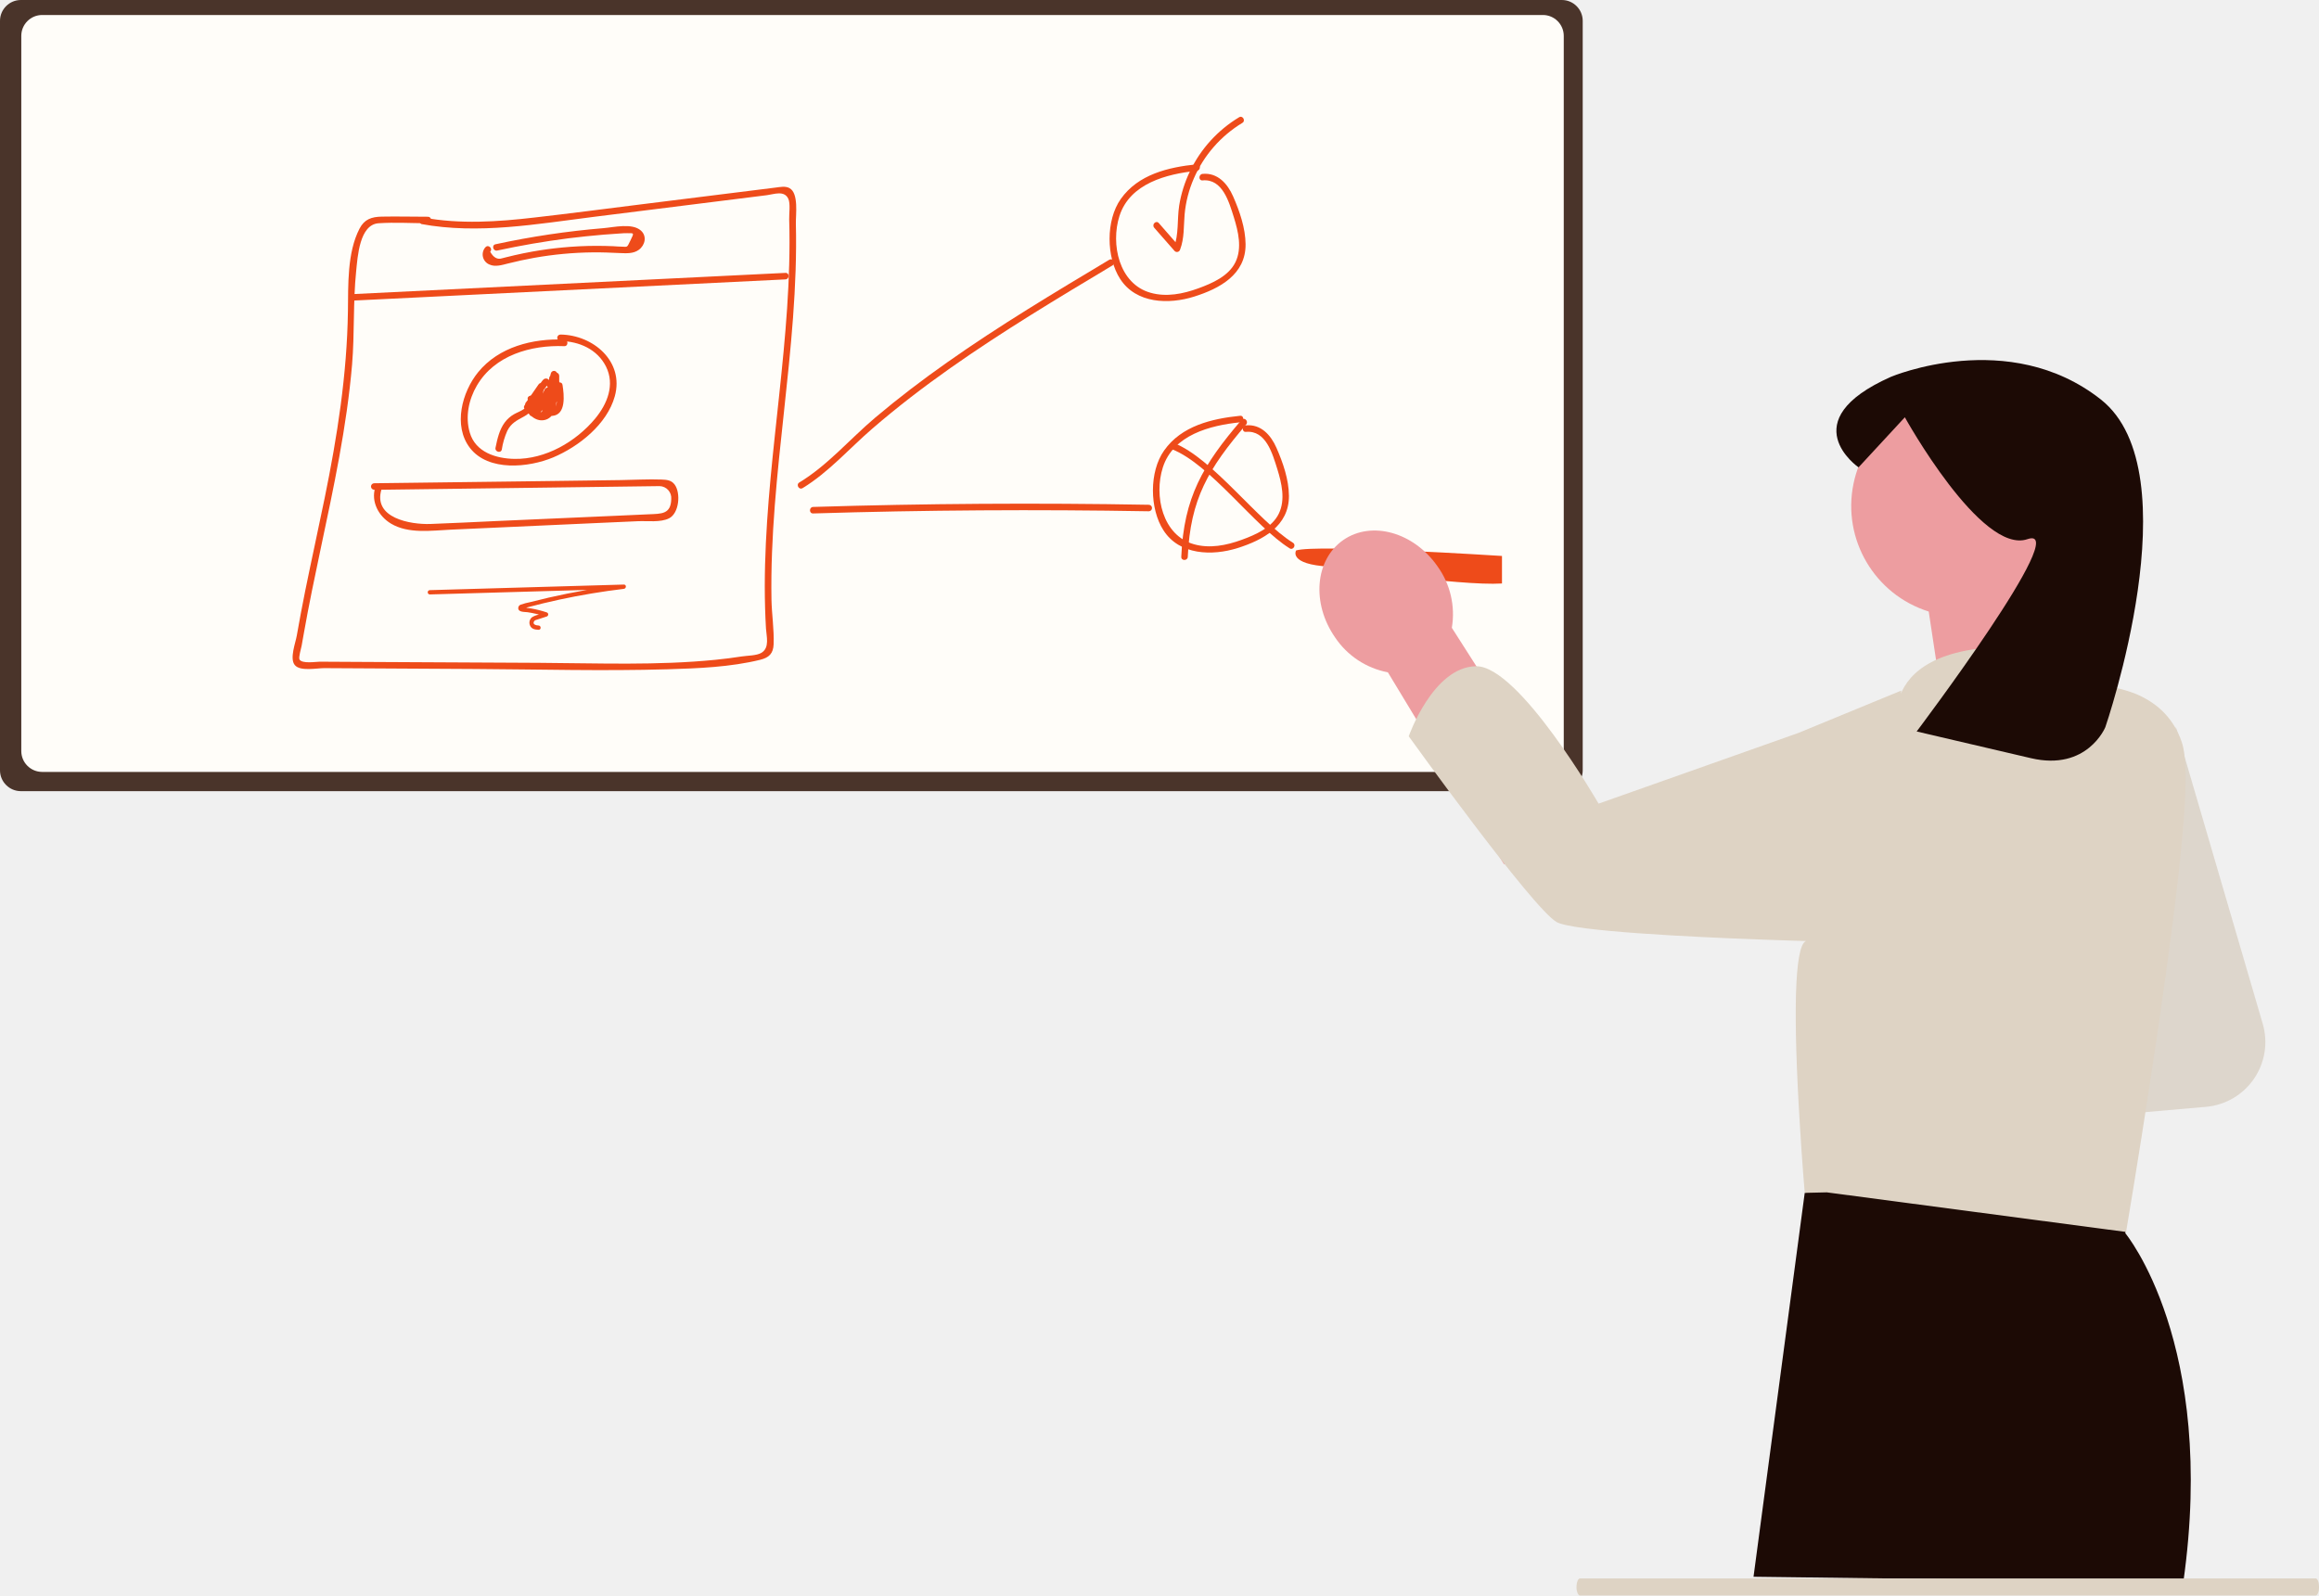
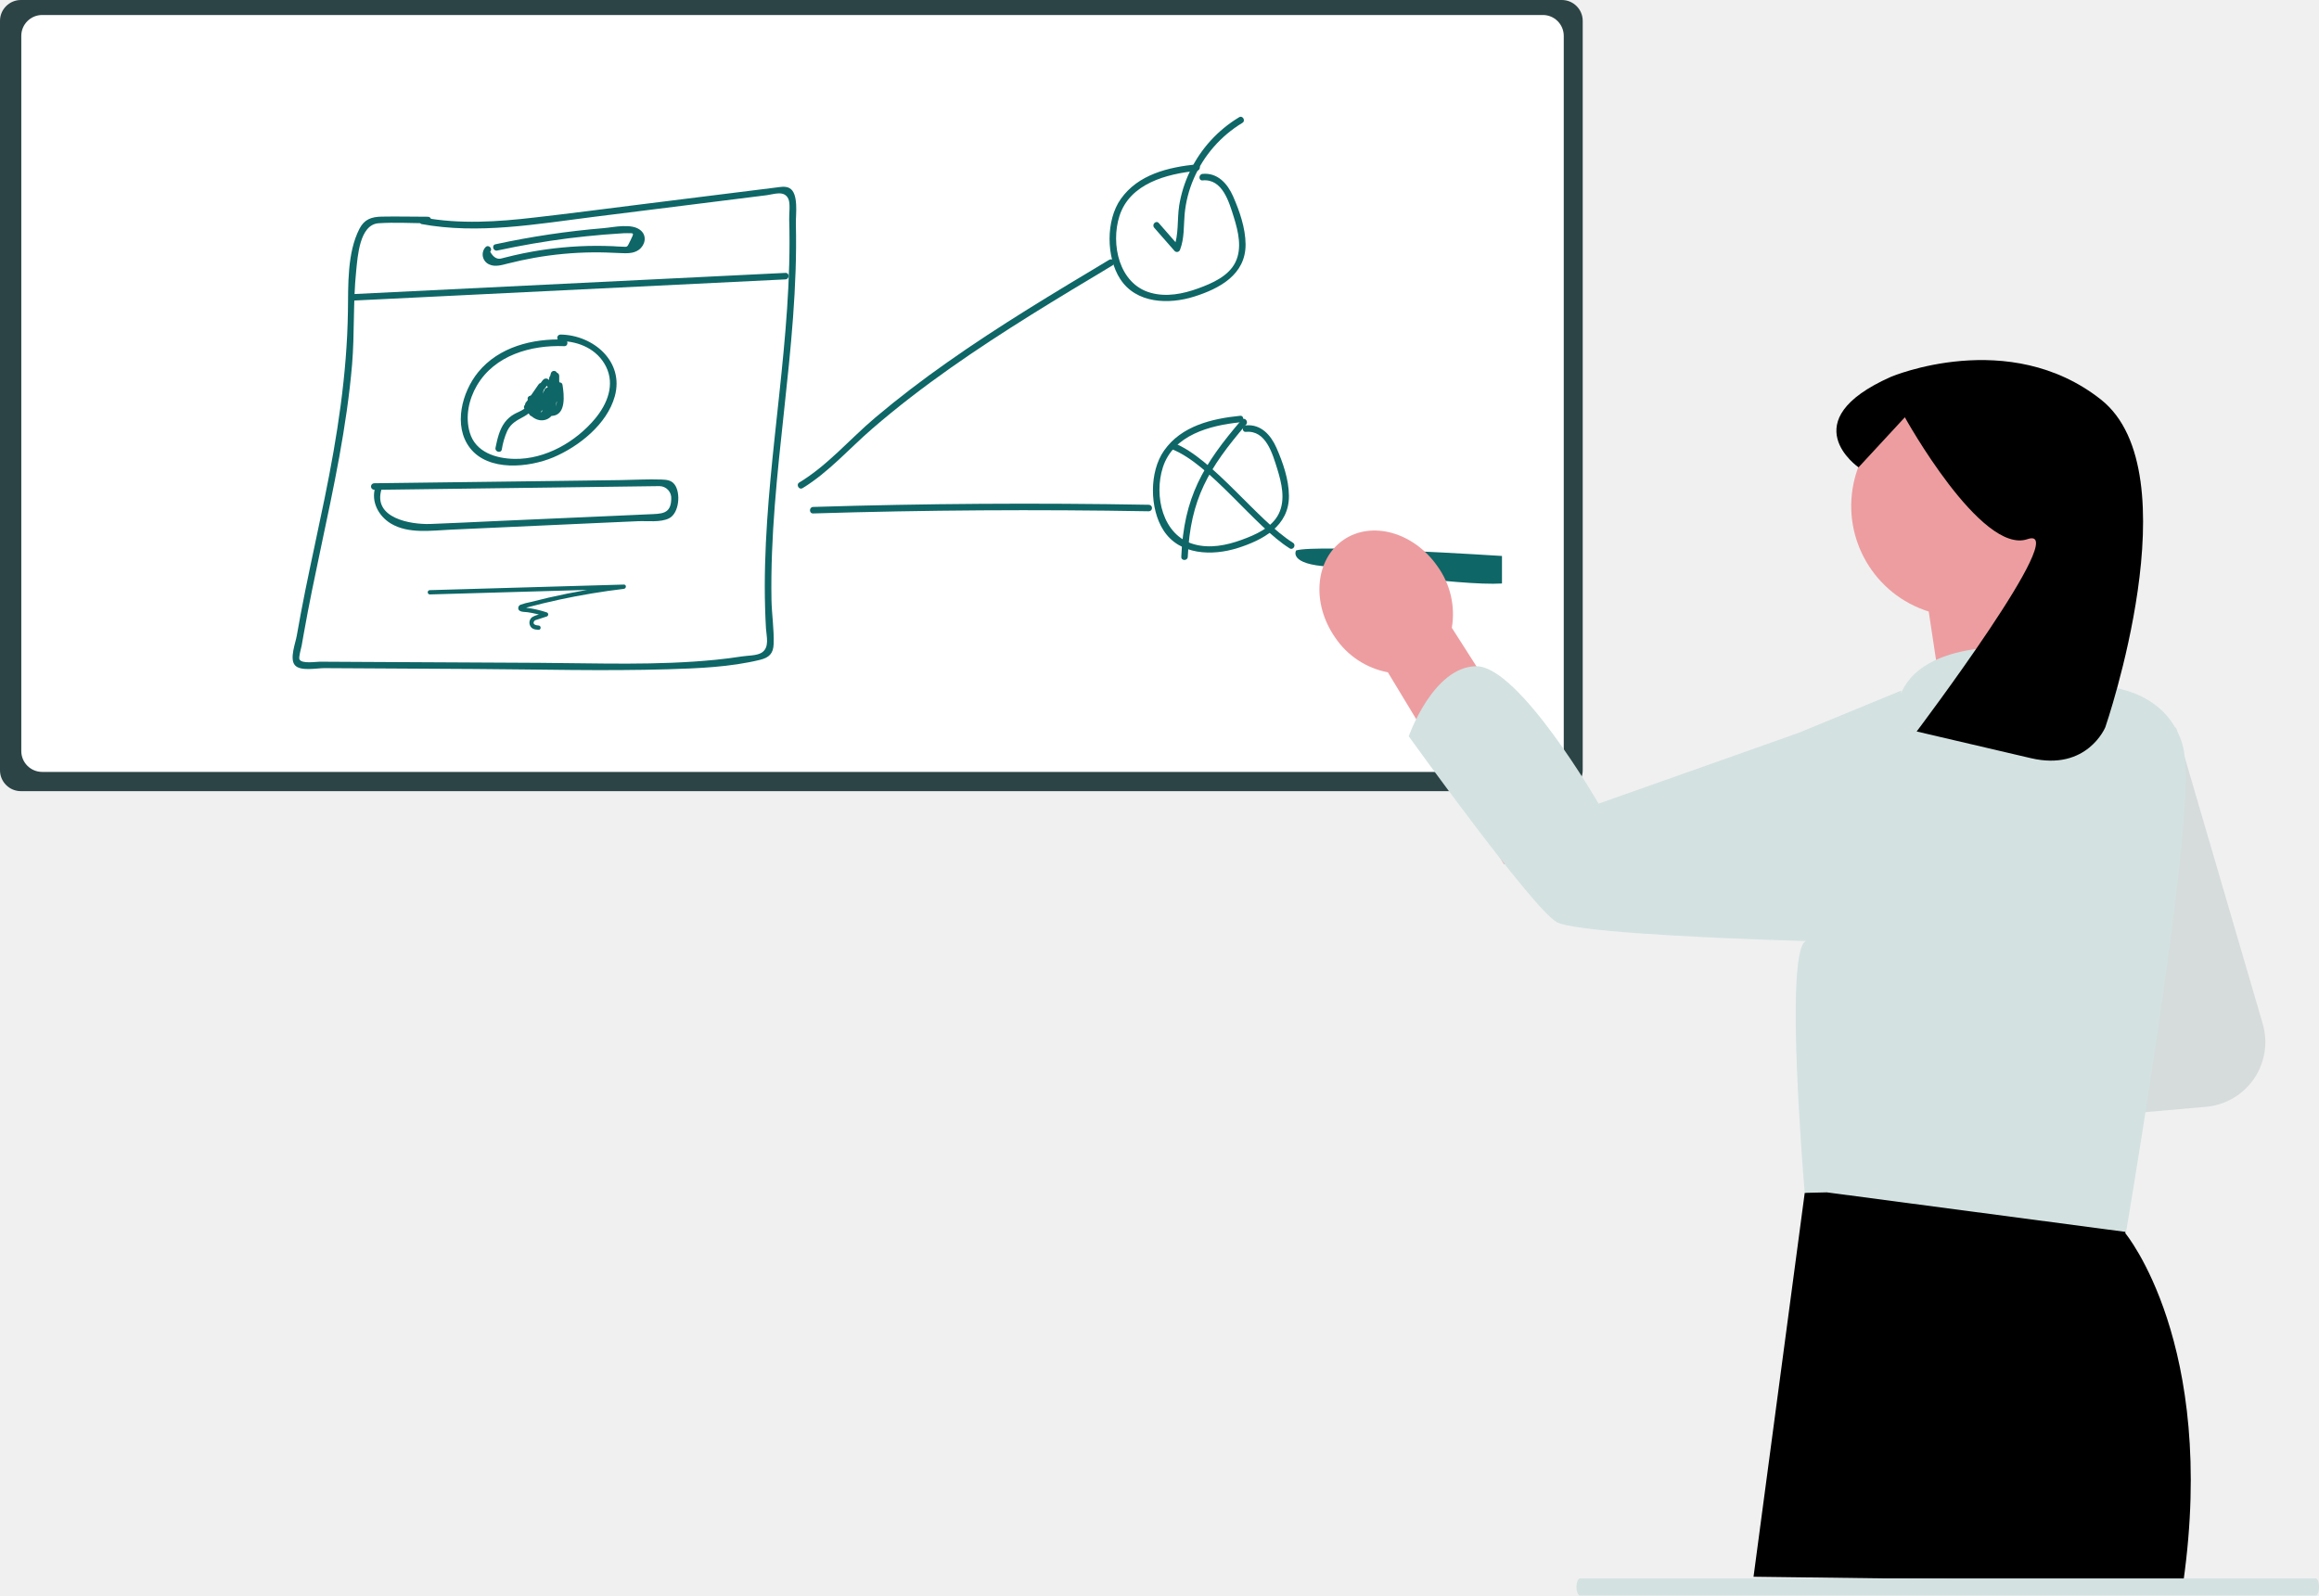
<svg xmlns="http://www.w3.org/2000/svg" width="800" height="550.557" viewBox="0 0 800 550.557">
  <g transform="translate(-560 -265)">
    <path d="M592.769,201.975a38.166,38.166,0,1,0-49.6,36.421l7.378,48.76,37.612-31.344s-8.125-10.35-12.483-22.02a38.124,38.124,0,0,0,17.092-31.818Z" transform="translate(682.195 237.622)" fill="#ed9da0" />
-     <rect width="546" height="273" rx="7.21" transform="translate(560 265)" fill="#4A342A" />
-     <rect width="532.115" height="261.186" rx="7.21" transform="translate(567.344 270.174)" fill="#FFFDF9" />
-     <path d="M336.9,277.055c19.741,3.643,39.879,0,59.538-2.469l59.747-7.481c2.416-.307,5.932-1.75,7.353,1.2.8,1.653.262,5.236.322,7.136.157,5.236.142,10.473,0,15.709-.269,10.009-1,20-1.937,29.96-1.818,19.5-4.391,38.9-5.678,58.475-.658,9.964-.987,19.958-.7,29.922.067,2.379.165,4.758.307,7.129.157,2.656,1.346,6.6-1.549,8.371-1.653,1.017-4.907.965-6.8,1.264-2.992.471-5.984.845-9.036,1.152-20.115,2.012-40.492,1.174-60.682,1.055l-60.966-.314-14.871-.082c-1.346,0-6.2.808-7.032-.793-.352-.681.583-3.867.748-4.72q.344-2.11.748-4.212c1.736-9.837,3.785-19.614,5.85-29.384,4.436-20.945,8.977-42,10.8-63.39.905-10.735.307-21.566,1.414-32.278.516-4.975,1.13-16.076,7.75-16.517,5.61-.374,11.385,0,17.011,0a1.122,1.122,0,1,0,0-2.244c-5.311,0-10.63-.142-15.941-.037-3.531.067-5.984.905-7.668,4.152-4.3,8.333-3.86,19.449-3.995,28.546-.322,21.776-3.665,43.088-8.019,64.385-2.192,10.72-4.556,21.4-6.732,32.129-1.025,5.124-2,10.263-2.9,15.417-.419,2.454-2.536,7.862-.673,10.114s7.593,1.04,10.159,1.055l17.849.1,34.2.195c22.1.127,44.27.748,66.36.1,10.548-.314,21.694-.748,31.964-3.269,3.06-.748,4.533-2.154,4.653-5.416.18-5.057-.643-10.271-.748-15.35-.748-43.462,9.463-86.318,8.416-129.795-.067-2.955,1.047-10.405-2.184-12.193-1.451-.808-3.336-.367-4.862-.187-2.917.337-5.827.748-8.745,1.092l-37.889,4.728c-12.111,1.5-24.214,3.112-36.348,4.488-12.844,1.5-25.815,2.386-38.615,0-1.414-.262-2.02,1.9-.6,2.162Z" transform="translate(368.393 65.243)" fill="#EE4B1A" />
-     <path d="M1006.994,201.922v-9.5s-64.1-4.137-71.029-1.9c0,0-2.841,4.813,11.568,5.583C947.536,196.105,992.383,202.856,1006.994,201.922Z" transform="translate(71.154 264.421)" fill="#EE4B1A" />
-     <path d="M319.636,313.5l149.476-7.331c1.444-.075,1.451-2.319,0-2.244L319.636,311.26C318.2,311.328,318.192,313.572,319.636,313.5Z" transform="translate(361.843 55.237)" fill="#EE4B1A" />
-     <path d="M381.216,289.564a3.74,3.74,0,0,0,1.324,6.037c2.012.92,4.376.15,6.373-.352,2.992-.748,5.984-1.414,9.059-1.96a123.544,123.544,0,0,1,20.265-1.885c3.1-.037,6.171.1,9.268.239,2.244.09,4.66.269,6.56-1.122,2.169-1.586,2.873-4.683.748-6.613-2.992-2.73-9.44-1.145-12.9-.86a289.209,289.209,0,0,0-37.3,5.565c-1.406.3-.815,2.469.6,2.162q12.171-2.626,24.529-4.219,6.074-.748,12.171-1.264c1.915-.157,3.83-.3,5.745-.411.748-.045,1.541-.127,2.3-.1,2.371.052,2.648-.374,1.227,2.491-1.264,2.536-.86,2.244-3.052,2.162-.928,0-1.855-.1-2.783-.15q-2.85-.12-5.7-.127-6.067,0-12.1.583c-3.411.329-6.815.793-10.188,1.391-2.109.374-4.2.808-6.291,1.287-.92.217-1.848.441-2.768.673-.441.12-.89.224-1.332.337q-2.454.853-4.182-2.244c1-1.04-.576-2.633-1.586-1.586Z" transform="translate(346.313 60.677)" fill="#EE4B1A" />
-     <path d="M405.769,334.1c-10.824-.419-22.516,2.506-29.645,11.221-5.58,6.815-8.76,18.507-2.85,26.182,6.351,8.229,20.28,6.777,28.68,3.269,8.887-3.74,18.612-11.453,21.282-21.1,3.329-12.051-7.481-21.162-18.739-21.3a1.122,1.122,0,1,0,0,2.244c6.418.075,12.717,2.828,15.709,8.8,3.134,6.3.434,12.911-3.74,17.953-6.688,8.027-17.145,14.078-27.8,13.906-6.4-.1-13.465-2.289-15.447-9.036-1.631-5.468-.389-11.445,2.454-16.293,6.149-10.473,18.664-14.019,30.139-13.57,1.444.052,1.444-2.192,0-2.244Z" transform="translate(348.854 48.07)" fill="#EE4B1A" />
-     <path d="M397.242,361.915c.92,2.992-2.88,3.98-4.683,5.012a10.428,10.428,0,0,0-3.239,2.835c-1.885,2.528-2.588,5.745-3.209,8.775-.284,1.414,1.878,2.012,2.169.6a25.438,25.438,0,0,1,1.893-6.456c1.346-2.678,3.276-3.576,5.79-4.952s4.331-3.508,3.441-6.411c-.419-1.376-2.588-.785-2.162.6Z" transform="translate(344.829 40.975)" fill="#EE4B1A" />
-     <path d="M397.97,366.069l-6.127,8.086,1.937,1.13,4.488-6.493-2.05-.868-2.237,8.535a1.13,1.13,0,0,0,2.05.868,39.424,39.424,0,0,1,3.419-4.81l-1.87-1.092a12.216,12.216,0,0,1-2.82,5.184l1.878,1.092a10.025,10.025,0,0,1,.815-2.992c.576-1.294-1.249-2.439-1.937-1.137a26.336,26.336,0,0,1-2.162,3.4l2.05.269.456-2.132-2.05-.269.329,1.87a1.129,1.129,0,0,0,1.878.494,22.336,22.336,0,0,0,4.488-6.77h-1.93a10.075,10.075,0,0,1,1.055,2.992c.269,1.347,2.057.845,2.2-.3a60.81,60.81,0,0,0,.494-7.555h-2.244v4.705c0,1.219,2,1.578,2.207.3a8.573,8.573,0,0,1,1.1-3.217h-1.967a4.988,4.988,0,0,1,.748,2.543,1.122,1.122,0,1,0,2.244,0l.284-1.5h-2.162c.217,1.324,1.04,8.782-1.885,7.907-.494-.12-.636-.09-.426.082l.666-1.421,1.563-3.314-2.095-.569c.135,1.541.277,3.74-.651,5.057a3.875,3.875,0,0,1-4.226.868,7.482,7.482,0,0,1-1.952-2.05l-1.534,1.5c1.242.905,3.254,3.127,4.855,3.254,1.219.1,2.244-.913,3.045-1.72a13.038,13.038,0,0,0,3.658-9.6,1.122,1.122,0,1,0-2.244,0v2.558a1.122,1.122,0,0,0,2.244,0v-6.276a1.122,1.122,0,1,0-2.244,0,26.946,26.946,0,0,1-.389,4.488l2.207.3a51.659,51.659,0,0,1-.247-5.378,1.122,1.122,0,0,0-2.2-.3c-.337,1.429-.748,2.835-1.145,4.234l2.05-.269-.157-.6c-.1-1.429-2.349-1.436-2.244,0a4.107,4.107,0,0,0,.464,1.736,1.134,1.134,0,0,0,2.05-.269c.426-1.406.808-2.813,1.145-4.234l-2.207-.3a51.669,51.669,0,0,0,.247,5.379c.112,1.152,1.967,1.646,2.2.3a30.912,30.912,0,0,0,.471-5.117h-2.244v6.276h2.244v-2.558h-2.244a10.787,10.787,0,0,1-2.73,7.69,9.185,9.185,0,0,1-.943.928c-.531.509-1.017.434-1.444-.232a18.693,18.693,0,0,1-3.09-2.244c-.928-.666-2.2.651-1.541,1.534,1.721,2.289,4.286,4.84,7.481,3.74,3.359-1.189,3.815-5.738,3.561-8.73-.082-.995-1.571-1.668-2.087-.561-.748,1.578-1.5,3.149-2.244,4.735a4.184,4.184,0,0,0-.673,1.975c.247,1.683,2.289,1.406,3.546,1.309,4.87-.367,4.1-7.271,3.538-10.742-.187-1.152-1.863-.973-2.162,0a6.607,6.607,0,0,0-.367,2.124H404.4a8.9,8.9,0,0,0-1.055-3.673,1.13,1.13,0,0,0-1.937,0,10.907,10.907,0,0,0-1.332,3.74l2.244.3v-4.705a1.122,1.122,0,1,0-2.244,0,60.81,60.81,0,0,1-.494,7.555l2.207-.3a12.843,12.843,0,0,0-1.279-3.5,1.13,1.13,0,0,0-1.937,0,20.466,20.466,0,0,1-4.137,6.314l1.878.494-.329-1.87c-.172-.995-1.578-1.025-2.05-.269a4.922,4.922,0,0,0-.681,3.86c.187,1.062,1.534.95,2.05.269a26.261,26.261,0,0,0,2.162-3.389l-1.937-1.137a12.765,12.765,0,0,0-1.047,3.523c-.135.987,1.04,2.02,1.878,1.092a14.961,14.961,0,0,0,3.4-6.179c.277-1.017-1.13-1.982-1.878-1.092a42.855,42.855,0,0,0-3.74,5.236l2.05.868,2.282-8.505a1.13,1.13,0,0,0-2.05-.868l-4.488,6.5c-.838,1.2,1.085,2.244,1.937,1.13l6.1-8.079c.868-1.152-1.077-2.244-1.937-1.137Z" transform="translate(349.364 29.997)" fill="#EE4B1A" />
-     <path d="M527.2,376.61c8.977-5.491,16.113-13.682,24.042-20.534,8.6-7.428,17.632-14.348,26.93-20.9,18.058-12.717,37.021-24.095,55.969-35.443a1.122,1.122,0,0,0-1.13-1.937c-18.948,11.348-37.919,22.7-55.977,35.443-8.52,5.984-16.839,12.328-24.813,19.06-8.677,7.331-16.4,16.457-26.182,22.374-1.234.748-.1,2.693,1.13,1.937Z" transform="translate(309.702 56.814)" fill="#EE4B1A" />
-     <path d="M699.342,253.848c-9.725.987-20.2,3.463-26.182,11.969-5.169,7.316-5.057,20.078-.2,27.588,5.513,8.535,16.779,8.842,25.531,6.082s17.811-7.6,17.729-18.058c-.045-5.61-2.072-11.453-4.309-16.539-1.93-4.391-5.349-8.229-10.525-7.742-1.429.135-1.444,2.379,0,2.244,6.934-.643,9.164,7.593,10.809,12.792,1.5,4.855,2.88,10.6.531,15.425s-8.012,7.286-12.852,9.051c-5.236,1.9-10.989,3.06-16.457,1.5-10.832-3.03-13.824-16.756-10.7-26.5,3.591-11.221,16.307-14.52,26.668-15.567,1.421-.142,1.436-2.386,0-2.244Z" transform="translate(273.475 67.855)" fill="#EE4B1A" />
-     <path d="M719.342,369.848c-9.725.987-20.2,3.463-26.182,11.969-5.169,7.316-5.057,20.078-.2,27.588,5.513,8.535,16.779,8.842,25.531,6.082s17.811-7.6,17.729-18.058c-.045-5.61-2.072-11.453-4.309-16.539-1.93-4.391-5.349-8.229-10.525-7.742-1.429.135-1.444,2.379,0,2.244,6.934-.643,9.164,7.593,10.809,12.792,1.5,4.855,2.88,10.6.531,15.425s-8.012,7.286-12.852,9.051c-5.236,1.9-10.989,3.06-16.457,1.5-10.832-3.03-13.824-16.756-10.7-26.5,3.591-11.221,16.307-14.52,26.668-15.567,1.421-.142,1.436-2.386,0-2.244Z" transform="translate(268.435 38.63)" fill="#EE4B1A" />
-     <path d="M689.759,270.173l7.084,8.079a1.13,1.13,0,0,0,1.87-.5c1.5-3.935,1.212-8.012,1.563-12.148a40,40,0,0,1,3.179-12.4A41.838,41.838,0,0,1,720.2,234.02c1.234-.748.1-2.693-1.13-1.937a43.925,43.925,0,0,0-16.928,18.6,42.986,42.986,0,0,0-3.74,11.872c-.748,4.855-.067,9.942-1.863,14.6l1.878-.5-7.047-8.064c-.958-1.085-2.536.509-1.586,1.586Z" transform="translate(268.388 73.381)" fill="#EE4B1A" />
-     <path d="M532.234,413.755q57.877-1.765,115.784-.748a1.122,1.122,0,0,0,0-2.244q-57.892-1.032-115.784.748C530.791,411.555,530.783,413.8,532.234,413.755Z" transform="translate(308.28 28.416)" fill="#EE4B1A" />
+     <rect width="546" height="273" rx="7.21" transform="translate(560 265)" fill="#2C4445" />
+     <rect width="532.115" height="261.186" rx="7.21" transform="translate(567.344 270.174)" fill="#FFFFFF" />
+     <path d="M336.9,277.055c19.741,3.643,39.879,0,59.538-2.469l59.747-7.481c2.416-.307,5.932-1.75,7.353,1.2.8,1.653.262,5.236.322,7.136.157,5.236.142,10.473,0,15.709-.269,10.009-1,20-1.937,29.96-1.818,19.5-4.391,38.9-5.678,58.475-.658,9.964-.987,19.958-.7,29.922.067,2.379.165,4.758.307,7.129.157,2.656,1.346,6.6-1.549,8.371-1.653,1.017-4.907.965-6.8,1.264-2.992.471-5.984.845-9.036,1.152-20.115,2.012-40.492,1.174-60.682,1.055l-60.966-.314-14.871-.082c-1.346,0-6.2.808-7.032-.793-.352-.681.583-3.867.748-4.72q.344-2.11.748-4.212c1.736-9.837,3.785-19.614,5.85-29.384,4.436-20.945,8.977-42,10.8-63.39.905-10.735.307-21.566,1.414-32.278.516-4.975,1.13-16.076,7.75-16.517,5.61-.374,11.385,0,17.011,0a1.122,1.122,0,1,0,0-2.244c-5.311,0-10.63-.142-15.941-.037-3.531.067-5.984.905-7.668,4.152-4.3,8.333-3.86,19.449-3.995,28.546-.322,21.776-3.665,43.088-8.019,64.385-2.192,10.72-4.556,21.4-6.732,32.129-1.025,5.124-2,10.263-2.9,15.417-.419,2.454-2.536,7.862-.673,10.114s7.593,1.04,10.159,1.055l17.849.1,34.2.195c22.1.127,44.27.748,66.36.1,10.548-.314,21.694-.748,31.964-3.269,3.06-.748,4.533-2.154,4.653-5.416.18-5.057-.643-10.271-.748-15.35-.748-43.462,9.463-86.318,8.416-129.795-.067-2.955,1.047-10.405-2.184-12.193-1.451-.808-3.336-.367-4.862-.187-2.917.337-5.827.748-8.745,1.092l-37.889,4.728c-12.111,1.5-24.214,3.112-36.348,4.488-12.844,1.5-25.815,2.386-38.615,0-1.414-.262-2.02,1.9-.6,2.162Z" transform="translate(368.393 65.243)" fill="#0F6666" />
+     <path d="M1006.994,201.922v-9.5s-64.1-4.137-71.029-1.9c0,0-2.841,4.813,11.568,5.583C947.536,196.105,992.383,202.856,1006.994,201.922Z" transform="translate(71.154 264.421)" fill="#0F6666" />
+     <path d="M319.636,313.5l149.476-7.331c1.444-.075,1.451-2.319,0-2.244L319.636,311.26C318.2,311.328,318.192,313.572,319.636,313.5Z" transform="translate(361.843 55.237)" fill="#0F6666" />
+     <path d="M381.216,289.564a3.74,3.74,0,0,0,1.324,6.037c2.012.92,4.376.15,6.373-.352,2.992-.748,5.984-1.414,9.059-1.96a123.544,123.544,0,0,1,20.265-1.885c3.1-.037,6.171.1,9.268.239,2.244.09,4.66.269,6.56-1.122,2.169-1.586,2.873-4.683.748-6.613-2.992-2.73-9.44-1.145-12.9-.86a289.209,289.209,0,0,0-37.3,5.565c-1.406.3-.815,2.469.6,2.162q12.171-2.626,24.529-4.219,6.074-.748,12.171-1.264c1.915-.157,3.83-.3,5.745-.411.748-.045,1.541-.127,2.3-.1,2.371.052,2.648-.374,1.227,2.491-1.264,2.536-.86,2.244-3.052,2.162-.928,0-1.855-.1-2.783-.15q-2.85-.12-5.7-.127-6.067,0-12.1.583c-3.411.329-6.815.793-10.188,1.391-2.109.374-4.2.808-6.291,1.287-.92.217-1.848.441-2.768.673-.441.12-.89.224-1.332.337q-2.454.853-4.182-2.244c1-1.04-.576-2.633-1.586-1.586Z" transform="translate(346.313 60.677)" fill="#0F6666" />
+     <path d="M405.769,334.1c-10.824-.419-22.516,2.506-29.645,11.221-5.58,6.815-8.76,18.507-2.85,26.182,6.351,8.229,20.28,6.777,28.68,3.269,8.887-3.74,18.612-11.453,21.282-21.1,3.329-12.051-7.481-21.162-18.739-21.3a1.122,1.122,0,1,0,0,2.244c6.418.075,12.717,2.828,15.709,8.8,3.134,6.3.434,12.911-3.74,17.953-6.688,8.027-17.145,14.078-27.8,13.906-6.4-.1-13.465-2.289-15.447-9.036-1.631-5.468-.389-11.445,2.454-16.293,6.149-10.473,18.664-14.019,30.139-13.57,1.444.052,1.444-2.192,0-2.244Z" transform="translate(348.854 48.07)" fill="#0F6666" />
+     <path d="M397.242,361.915c.92,2.992-2.88,3.98-4.683,5.012a10.428,10.428,0,0,0-3.239,2.835c-1.885,2.528-2.588,5.745-3.209,8.775-.284,1.414,1.878,2.012,2.169.6a25.438,25.438,0,0,1,1.893-6.456c1.346-2.678,3.276-3.576,5.79-4.952s4.331-3.508,3.441-6.411c-.419-1.376-2.588-.785-2.162.6Z" transform="translate(344.829 40.975)" fill="#0F6666" />
+     <path d="M397.97,366.069l-6.127,8.086,1.937,1.13,4.488-6.493-2.05-.868-2.237,8.535a1.13,1.13,0,0,0,2.05.868,39.424,39.424,0,0,1,3.419-4.81l-1.87-1.092a12.216,12.216,0,0,1-2.82,5.184l1.878,1.092a10.025,10.025,0,0,1,.815-2.992c.576-1.294-1.249-2.439-1.937-1.137a26.336,26.336,0,0,1-2.162,3.4l2.05.269.456-2.132-2.05-.269.329,1.87a1.129,1.129,0,0,0,1.878.494,22.336,22.336,0,0,0,4.488-6.77h-1.93a10.075,10.075,0,0,1,1.055,2.992c.269,1.347,2.057.845,2.2-.3a60.81,60.81,0,0,0,.494-7.555h-2.244v4.705c0,1.219,2,1.578,2.207.3a8.573,8.573,0,0,1,1.1-3.217h-1.967a4.988,4.988,0,0,1,.748,2.543,1.122,1.122,0,1,0,2.244,0l.284-1.5h-2.162c.217,1.324,1.04,8.782-1.885,7.907-.494-.12-.636-.09-.426.082l.666-1.421,1.563-3.314-2.095-.569c.135,1.541.277,3.74-.651,5.057a3.875,3.875,0,0,1-4.226.868,7.482,7.482,0,0,1-1.952-2.05l-1.534,1.5c1.242.905,3.254,3.127,4.855,3.254,1.219.1,2.244-.913,3.045-1.72a13.038,13.038,0,0,0,3.658-9.6,1.122,1.122,0,1,0-2.244,0v2.558a1.122,1.122,0,0,0,2.244,0v-6.276a1.122,1.122,0,1,0-2.244,0,26.946,26.946,0,0,1-.389,4.488l2.207.3a51.659,51.659,0,0,1-.247-5.378,1.122,1.122,0,0,0-2.2-.3c-.337,1.429-.748,2.835-1.145,4.234l2.05-.269-.157-.6c-.1-1.429-2.349-1.436-2.244,0a4.107,4.107,0,0,0,.464,1.736,1.134,1.134,0,0,0,2.05-.269c.426-1.406.808-2.813,1.145-4.234l-2.207-.3a51.669,51.669,0,0,0,.247,5.379c.112,1.152,1.967,1.646,2.2.3a30.912,30.912,0,0,0,.471-5.117h-2.244v6.276h2.244v-2.558h-2.244a10.787,10.787,0,0,1-2.73,7.69,9.185,9.185,0,0,1-.943.928c-.531.509-1.017.434-1.444-.232a18.693,18.693,0,0,1-3.09-2.244c-.928-.666-2.2.651-1.541,1.534,1.721,2.289,4.286,4.84,7.481,3.74,3.359-1.189,3.815-5.738,3.561-8.73-.082-.995-1.571-1.668-2.087-.561-.748,1.578-1.5,3.149-2.244,4.735a4.184,4.184,0,0,0-.673,1.975c.247,1.683,2.289,1.406,3.546,1.309,4.87-.367,4.1-7.271,3.538-10.742-.187-1.152-1.863-.973-2.162,0a6.607,6.607,0,0,0-.367,2.124H404.4a8.9,8.9,0,0,0-1.055-3.673,1.13,1.13,0,0,0-1.937,0,10.907,10.907,0,0,0-1.332,3.74l2.244.3v-4.705a1.122,1.122,0,1,0-2.244,0,60.81,60.81,0,0,1-.494,7.555l2.207-.3a12.843,12.843,0,0,0-1.279-3.5,1.13,1.13,0,0,0-1.937,0,20.466,20.466,0,0,1-4.137,6.314l1.878.494-.329-1.87c-.172-.995-1.578-1.025-2.05-.269a4.922,4.922,0,0,0-.681,3.86c.187,1.062,1.534.95,2.05.269a26.261,26.261,0,0,0,2.162-3.389l-1.937-1.137a12.765,12.765,0,0,0-1.047,3.523c-.135.987,1.04,2.02,1.878,1.092a14.961,14.961,0,0,0,3.4-6.179c.277-1.017-1.13-1.982-1.878-1.092a42.855,42.855,0,0,0-3.74,5.236l2.05.868,2.282-8.505a1.13,1.13,0,0,0-2.05-.868l-4.488,6.5c-.838,1.2,1.085,2.244,1.937,1.13l6.1-8.079c.868-1.152-1.077-2.244-1.937-1.137Z" transform="translate(349.364 29.997)" fill="#0F6666" />
+     <path d="M527.2,376.61c8.977-5.491,16.113-13.682,24.042-20.534,8.6-7.428,17.632-14.348,26.93-20.9,18.058-12.717,37.021-24.095,55.969-35.443a1.122,1.122,0,0,0-1.13-1.937c-18.948,11.348-37.919,22.7-55.977,35.443-8.52,5.984-16.839,12.328-24.813,19.06-8.677,7.331-16.4,16.457-26.182,22.374-1.234.748-.1,2.693,1.13,1.937Z" transform="translate(309.702 56.814)" fill="#0F6666" />
+     <path d="M699.342,253.848c-9.725.987-20.2,3.463-26.182,11.969-5.169,7.316-5.057,20.078-.2,27.588,5.513,8.535,16.779,8.842,25.531,6.082s17.811-7.6,17.729-18.058c-.045-5.61-2.072-11.453-4.309-16.539-1.93-4.391-5.349-8.229-10.525-7.742-1.429.135-1.444,2.379,0,2.244,6.934-.643,9.164,7.593,10.809,12.792,1.5,4.855,2.88,10.6.531,15.425s-8.012,7.286-12.852,9.051c-5.236,1.9-10.989,3.06-16.457,1.5-10.832-3.03-13.824-16.756-10.7-26.5,3.591-11.221,16.307-14.52,26.668-15.567,1.421-.142,1.436-2.386,0-2.244Z" transform="translate(273.475 67.855)" fill="#0F6666" />
+     <path d="M719.342,369.848c-9.725.987-20.2,3.463-26.182,11.969-5.169,7.316-5.057,20.078-.2,27.588,5.513,8.535,16.779,8.842,25.531,6.082s17.811-7.6,17.729-18.058c-.045-5.61-2.072-11.453-4.309-16.539-1.93-4.391-5.349-8.229-10.525-7.742-1.429.135-1.444,2.379,0,2.244,6.934-.643,9.164,7.593,10.809,12.792,1.5,4.855,2.88,10.6.531,15.425s-8.012,7.286-12.852,9.051c-5.236,1.9-10.989,3.06-16.457,1.5-10.832-3.03-13.824-16.756-10.7-26.5,3.591-11.221,16.307-14.52,26.668-15.567,1.421-.142,1.436-2.386,0-2.244Z" transform="translate(268.435 38.63)" fill="#0F6666" />
+     <path d="M689.759,270.173l7.084,8.079a1.13,1.13,0,0,0,1.87-.5c1.5-3.935,1.212-8.012,1.563-12.148a40,40,0,0,1,3.179-12.4A41.838,41.838,0,0,1,720.2,234.02c1.234-.748.1-2.693-1.13-1.937a43.925,43.925,0,0,0-16.928,18.6,42.986,42.986,0,0,0-3.74,11.872c-.748,4.855-.067,9.942-1.863,14.6l1.878-.5-7.047-8.064c-.958-1.085-2.536.509-1.586,1.586Z" transform="translate(268.388 73.381)" fill="#0F6666" />
+     <path d="M532.234,413.755q57.877-1.765,115.784-.748a1.122,1.122,0,0,0,0-2.244q-57.892-1.032-115.784.748C530.791,411.555,530.783,413.8,532.234,413.755Z" transform="translate(308.28 28.416)" fill="#0F6666" />
    <g transform="translate(963.646 409.506)">
-       <path d="M697.919,384.554c13.19,5.177,28.519,26.685,40.545,34.178,1.227.748,2.356-1.175,1.13-1.937-12.184-7.586-27.681-29.169-41.046-34.4-1.339-.531-1.923,1.638-.591,2.162Z" transform="translate(-697.203 -374.017)" fill="#EE4B1A" />
-       <path d="M723.173,371.6c-13.376,15.593-19.925,26.734-20.8,47.259-.06,1.444,2.184,1.444,2.244,0,.85-19.936,7.167-30.515,20.144-45.673C725.694,372.089,724.116,370.5,723.173,371.6Z" transform="translate(-698.505 -371.225)" fill="#EE4B1A" />
+       <path d="M697.919,384.554c13.19,5.177,28.519,26.685,40.545,34.178,1.227.748,2.356-1.175,1.13-1.937-12.184-7.586-27.681-29.169-41.046-34.4-1.339-.531-1.923,1.638-.591,2.162Z" transform="translate(-697.203 -374.017)" fill="#0F6666" />
+       <path d="M723.173,371.6c-13.376,15.593-19.925,26.734-20.8,47.259-.06,1.444,2.184,1.444,2.244,0,.85-19.936,7.167-30.515,20.144-45.673C725.694,372.089,724.116,370.5,723.173,371.6Z" transform="translate(-698.505 -371.225)" fill="#0F6666" />
    </g>
-     <path d="M329.842,402.787l83.61-1.092,9.612-.127c1.728,0,3.456-.06,5.184-.067a4.123,4.123,0,0,1,4.025,4.488c-.112,5.236-3.4,5.049-7.712,5.236l-10.391.471-42.31,1.863c-7.578.337-15.163.748-22.741,1.01-6.837.209-19.838-2.02-16.8-11.969.419-1.384-1.743-1.975-2.169-.6-1.5,4.892,1.152,9.859,5.416,12.425,6.052,3.636,14.026,2.4,20.706,2.1l51.945-2.356,12.612-.561c3.232-.15,7.727.509,10.7-.995,3.486-1.758,4.1-8.737,1.9-11.677-1.13-1.5-2.715-1.631-4.488-1.7-4.653-.18-9.388.127-14.048.187l-25.9.344-59.178.748a1.122,1.122,0,1,0,0,2.244Z" transform="translate(359.289 31.237)" fill="#EE4B1A" />
-     <path d="M361.225,239.583l29.951,102.383a22.449,22.449,0,0,1-19.59,28.667L338.9,373.493Z" transform="translate(949.411 276.297)" fill="#F5EDE2" />
+     <path d="M329.842,402.787l83.61-1.092,9.612-.127c1.728,0,3.456-.06,5.184-.067a4.123,4.123,0,0,1,4.025,4.488c-.112,5.236-3.4,5.049-7.712,5.236l-10.391.471-42.31,1.863c-7.578.337-15.163.748-22.741,1.01-6.837.209-19.838-2.02-16.8-11.969.419-1.384-1.743-1.975-2.169-.6-1.5,4.892,1.152,9.859,5.416,12.425,6.052,3.636,14.026,2.4,20.706,2.1l51.945-2.356,12.612-.561c3.232-.15,7.727.509,10.7-.995,3.486-1.758,4.1-8.737,1.9-11.677-1.13-1.5-2.715-1.631-4.488-1.7-4.653-.18-9.388.127-14.048.187l-25.9.344-59.178.748a1.122,1.122,0,1,0,0,2.244Z" transform="translate(359.289 31.237)" fill="#0F6666" />
+     <path d="M361.225,239.583l29.951,102.383a22.449,22.449,0,0,1-19.59,28.667L338.9,373.493Z" transform="translate(949.411 276.297)" fill="#EDF4F4" />
    <path d="M361.225,239.583l29.951,102.383a22.449,22.449,0,0,1-19.59,28.667L338.9,373.493Z" transform="translate(949.411 276.297)" opacity="0.1" />
    <path d="M781.265,172.023l40.062,66.256,18.863-23.9-36.866-57.718a28.214,28.214,0,0,0-4.963-21.24c-8.2-11.777-22.749-15.823-32.5-9.035s-11,21.836-2.8,33.613a28.219,28.219,0,0,0,18.2,12.024Z" transform="translate(257.523 324.969)" fill="#ed9da0" />
-     <path d="M506.721,483.036l4.813,16.362-.163,16.591s31.643,38.059,19.986,120.378L383.092,634.51l17.66-132.464,105.969-19.01Z" transform="translate(781.833 174.573)" fill="#1C0A05" />
-     <path d="M409.379,198.7c14.843-.226,42.285,47.412,42.285,47.412l22.545-7.972,46.356-16.413L556.1,207.1l-.156,1.074c.14-.338.292-.675.459-1.02,3.736-7.7,14.586-16.752,45.39-14.957L616.3,203.647l1.973,1.569a44.737,44.737,0,0,1,18.272,2.846c6.6,2.652,13.2,7.6,16.316,16.85,1.617,4.771,1.617,14.635.647,27.166C650,297.453,633.642,393.913,633.642,393.913L530.4,380.246l-7.616.178s-.905-10.4-1.714-24.013c-.5-7.989-.954-17.056-1.213-25.792-.178-6.4-.226-12.613-.113-18.078.016-.338.016-.676.032-1.019.307-9.977,1.31-17.205,3.462-18,0,0-6.678-.178-16.316-.534-23.285-.873-63.874-2.83-69.661-5.983-8.182-4.447-51.085-64.132-51.085-64.132s8.344-23.932,23.2-24.175Z" transform="translate(659.807 296.192)" fill="#DED3C4" />
-     <path d="M1.113,750.113H255.052c.655-.117,1.14-1.435,1.1-2.955.042-1.5-.442-2.826-1.1-2.943H1.113c-.578.165-1.034,1.223-1.1,2.562C-.084,748.409.407,749.9,1.113,750.113Z" transform="translate(1103.848 65.444)" fill="#DED3C4" />
-     <path d="M.715,3.407l52.173-1.5,14.766-.425V0A245.271,245.271,0,0,0,41.714,4.51q-3.174.731-6.328,1.546a21.881,21.881,0,0,0-3.272.87,1.236,1.236,0,0,0-.863,1.007c-.225,1.686,2.174,1.459,3.189,1.606a37.134,37.134,0,0,1,6.206,1.483V9.594l-2.5.815a6.992,6.992,0,0,0-2.151.86,2.419,2.419,0,0,0-.754,2.719c.483,1.354,1.724,1.565,3,1.619.953.04.951-1.441,0-1.481-.749-.032-2.214-.313-1.552-1.453.233-.4.822-.5,1.23-.634l3.123-1.017a.747.747,0,0,0,0-1.428,37.7,37.7,0,0,0-5.311-1.341q-1.1-.19-2.213-.314-.336-.04-.674-.071-.009.521.367.3a3.705,3.705,0,0,0,1.168-.312Q39.856,6.4,45.4,5.2,56.432,2.823,67.653,1.481c.919-.11.977-1.509,0-1.481L15.481,1.5.715,1.926a.741.741,0,0,0,0,1.481h0Z" transform="translate(707.55 466.712)" fill="#EE4B1A" />
-     <path d="M605.919,277.265s-6.227,15.26-25.664,10.715l-39.428-9.218s54.216-71.87,38.228-66.364-42.306-42.051-42.306-42.051l-15.974,17.276S497.62,171.651,531.92,156.4c0,0,40.686-17.285,72.482,7.837s1.516,113.029,1.516,113.029h0Z" transform="translate(680.377 238.641)" fill="#1C0A05" />
+     <path d="M506.721,483.036l4.813,16.362-.163,16.591s31.643,38.059,19.986,120.378L383.092,634.51l17.66-132.464,105.969-19.01Z" transform="translate(781.833 174.573)" fill="#000000" />
+     <path d="M409.379,198.7c14.843-.226,42.285,47.412,42.285,47.412l22.545-7.972,46.356-16.413L556.1,207.1l-.156,1.074c.14-.338.292-.675.459-1.02,3.736-7.7,14.586-16.752,45.39-14.957L616.3,203.647l1.973,1.569a44.737,44.737,0,0,1,18.272,2.846c6.6,2.652,13.2,7.6,16.316,16.85,1.617,4.771,1.617,14.635.647,27.166C650,297.453,633.642,393.913,633.642,393.913L530.4,380.246l-7.616.178s-.905-10.4-1.714-24.013c-.5-7.989-.954-17.056-1.213-25.792-.178-6.4-.226-12.613-.113-18.078.016-.338.016-.676.032-1.019.307-9.977,1.31-17.205,3.462-18,0,0-6.678-.178-16.316-.534-23.285-.873-63.874-2.83-69.661-5.983-8.182-4.447-51.085-64.132-51.085-64.132s8.344-23.932,23.2-24.175Z" transform="translate(659.807 296.192)" fill="#D3E1E1" />
+     <path d="M1.113,750.113H255.052c.655-.117,1.14-1.435,1.1-2.955.042-1.5-.442-2.826-1.1-2.943H1.113c-.578.165-1.034,1.223-1.1,2.562C-.084,748.409.407,749.9,1.113,750.113Z" transform="translate(1103.848 65.444)" fill="#D3E1E1" />
+     <path d="M.715,3.407l52.173-1.5,14.766-.425V0A245.271,245.271,0,0,0,41.714,4.51q-3.174.731-6.328,1.546a21.881,21.881,0,0,0-3.272.87,1.236,1.236,0,0,0-.863,1.007c-.225,1.686,2.174,1.459,3.189,1.606a37.134,37.134,0,0,1,6.206,1.483V9.594l-2.5.815a6.992,6.992,0,0,0-2.151.86,2.419,2.419,0,0,0-.754,2.719c.483,1.354,1.724,1.565,3,1.619.953.04.951-1.441,0-1.481-.749-.032-2.214-.313-1.552-1.453.233-.4.822-.5,1.23-.634l3.123-1.017a.747.747,0,0,0,0-1.428,37.7,37.7,0,0,0-5.311-1.341q-1.1-.19-2.213-.314-.336-.04-.674-.071-.009.521.367.3a3.705,3.705,0,0,0,1.168-.312Q39.856,6.4,45.4,5.2,56.432,2.823,67.653,1.481c.919-.11.977-1.509,0-1.481L15.481,1.5.715,1.926a.741.741,0,0,0,0,1.481h0Z" transform="translate(707.55 466.712)" fill="#0F6666" />
+     <path d="M605.919,277.265s-6.227,15.26-25.664,10.715l-39.428-9.218s54.216-71.87,38.228-66.364-42.306-42.051-42.306-42.051l-15.974,17.276S497.62,171.651,531.92,156.4c0,0,40.686-17.285,72.482,7.837s1.516,113.029,1.516,113.029h0Z" transform="translate(680.377 238.641)" fill="#000000" />
  </g>
</svg>
